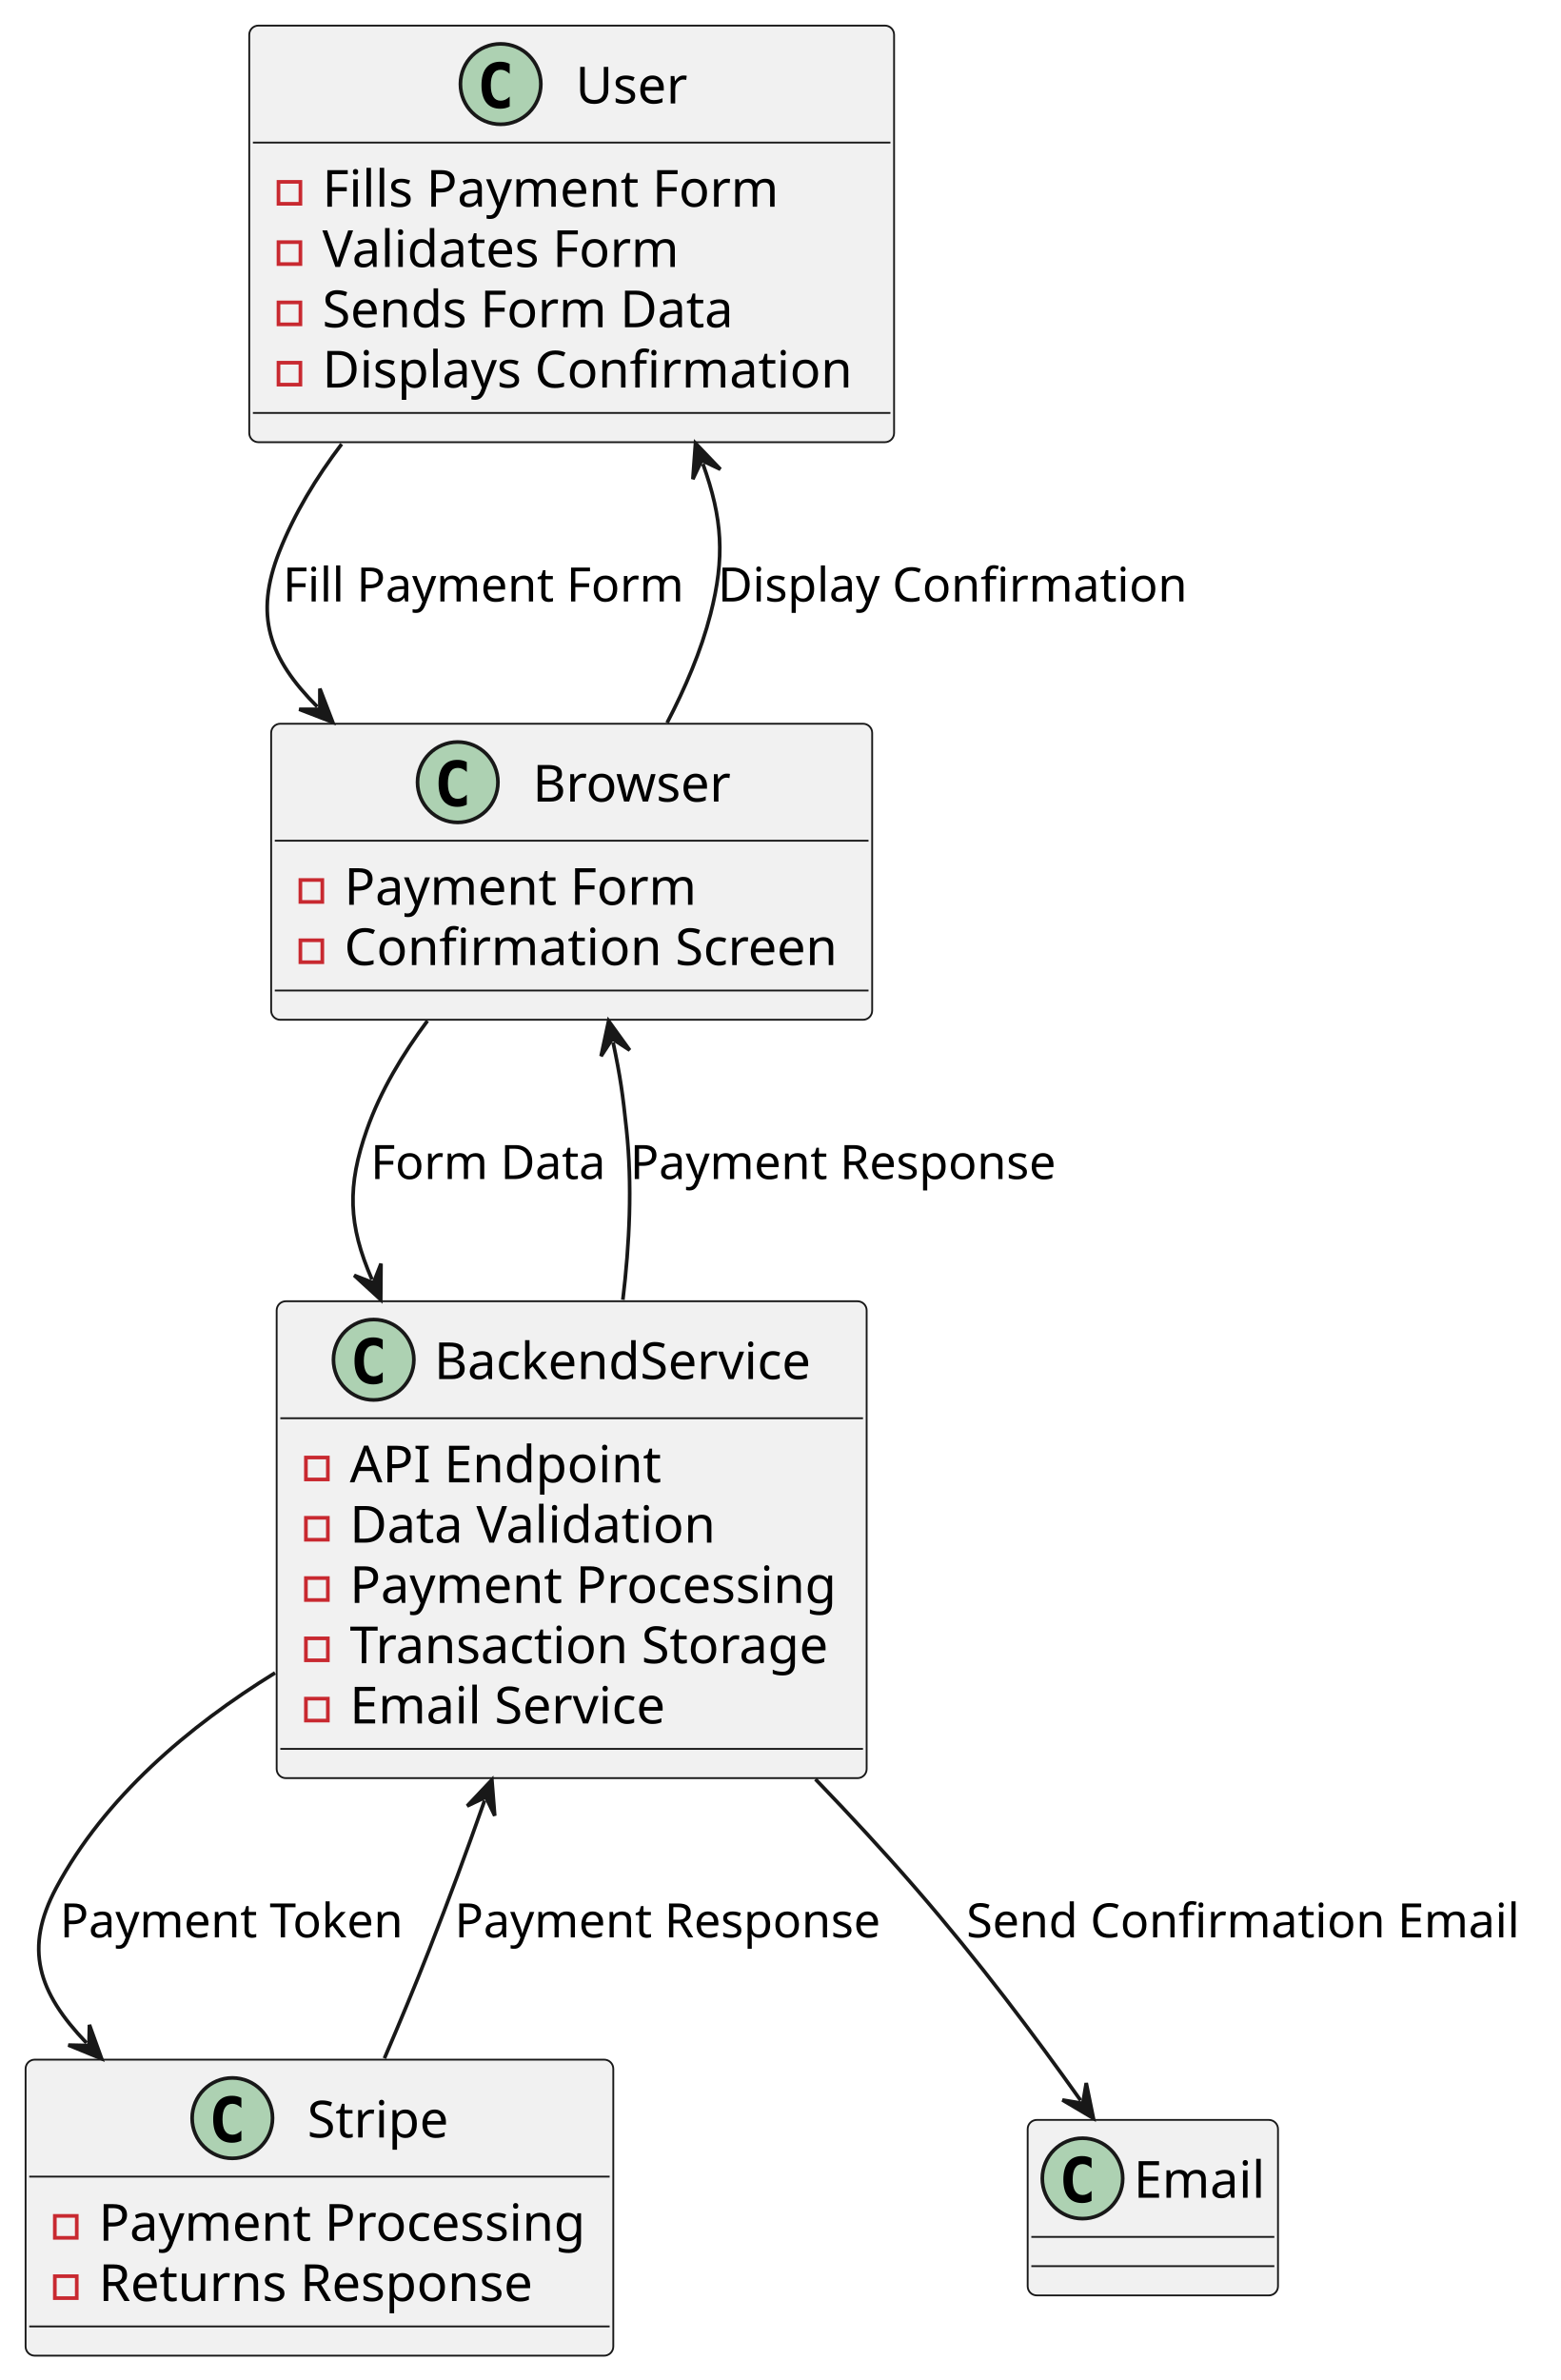
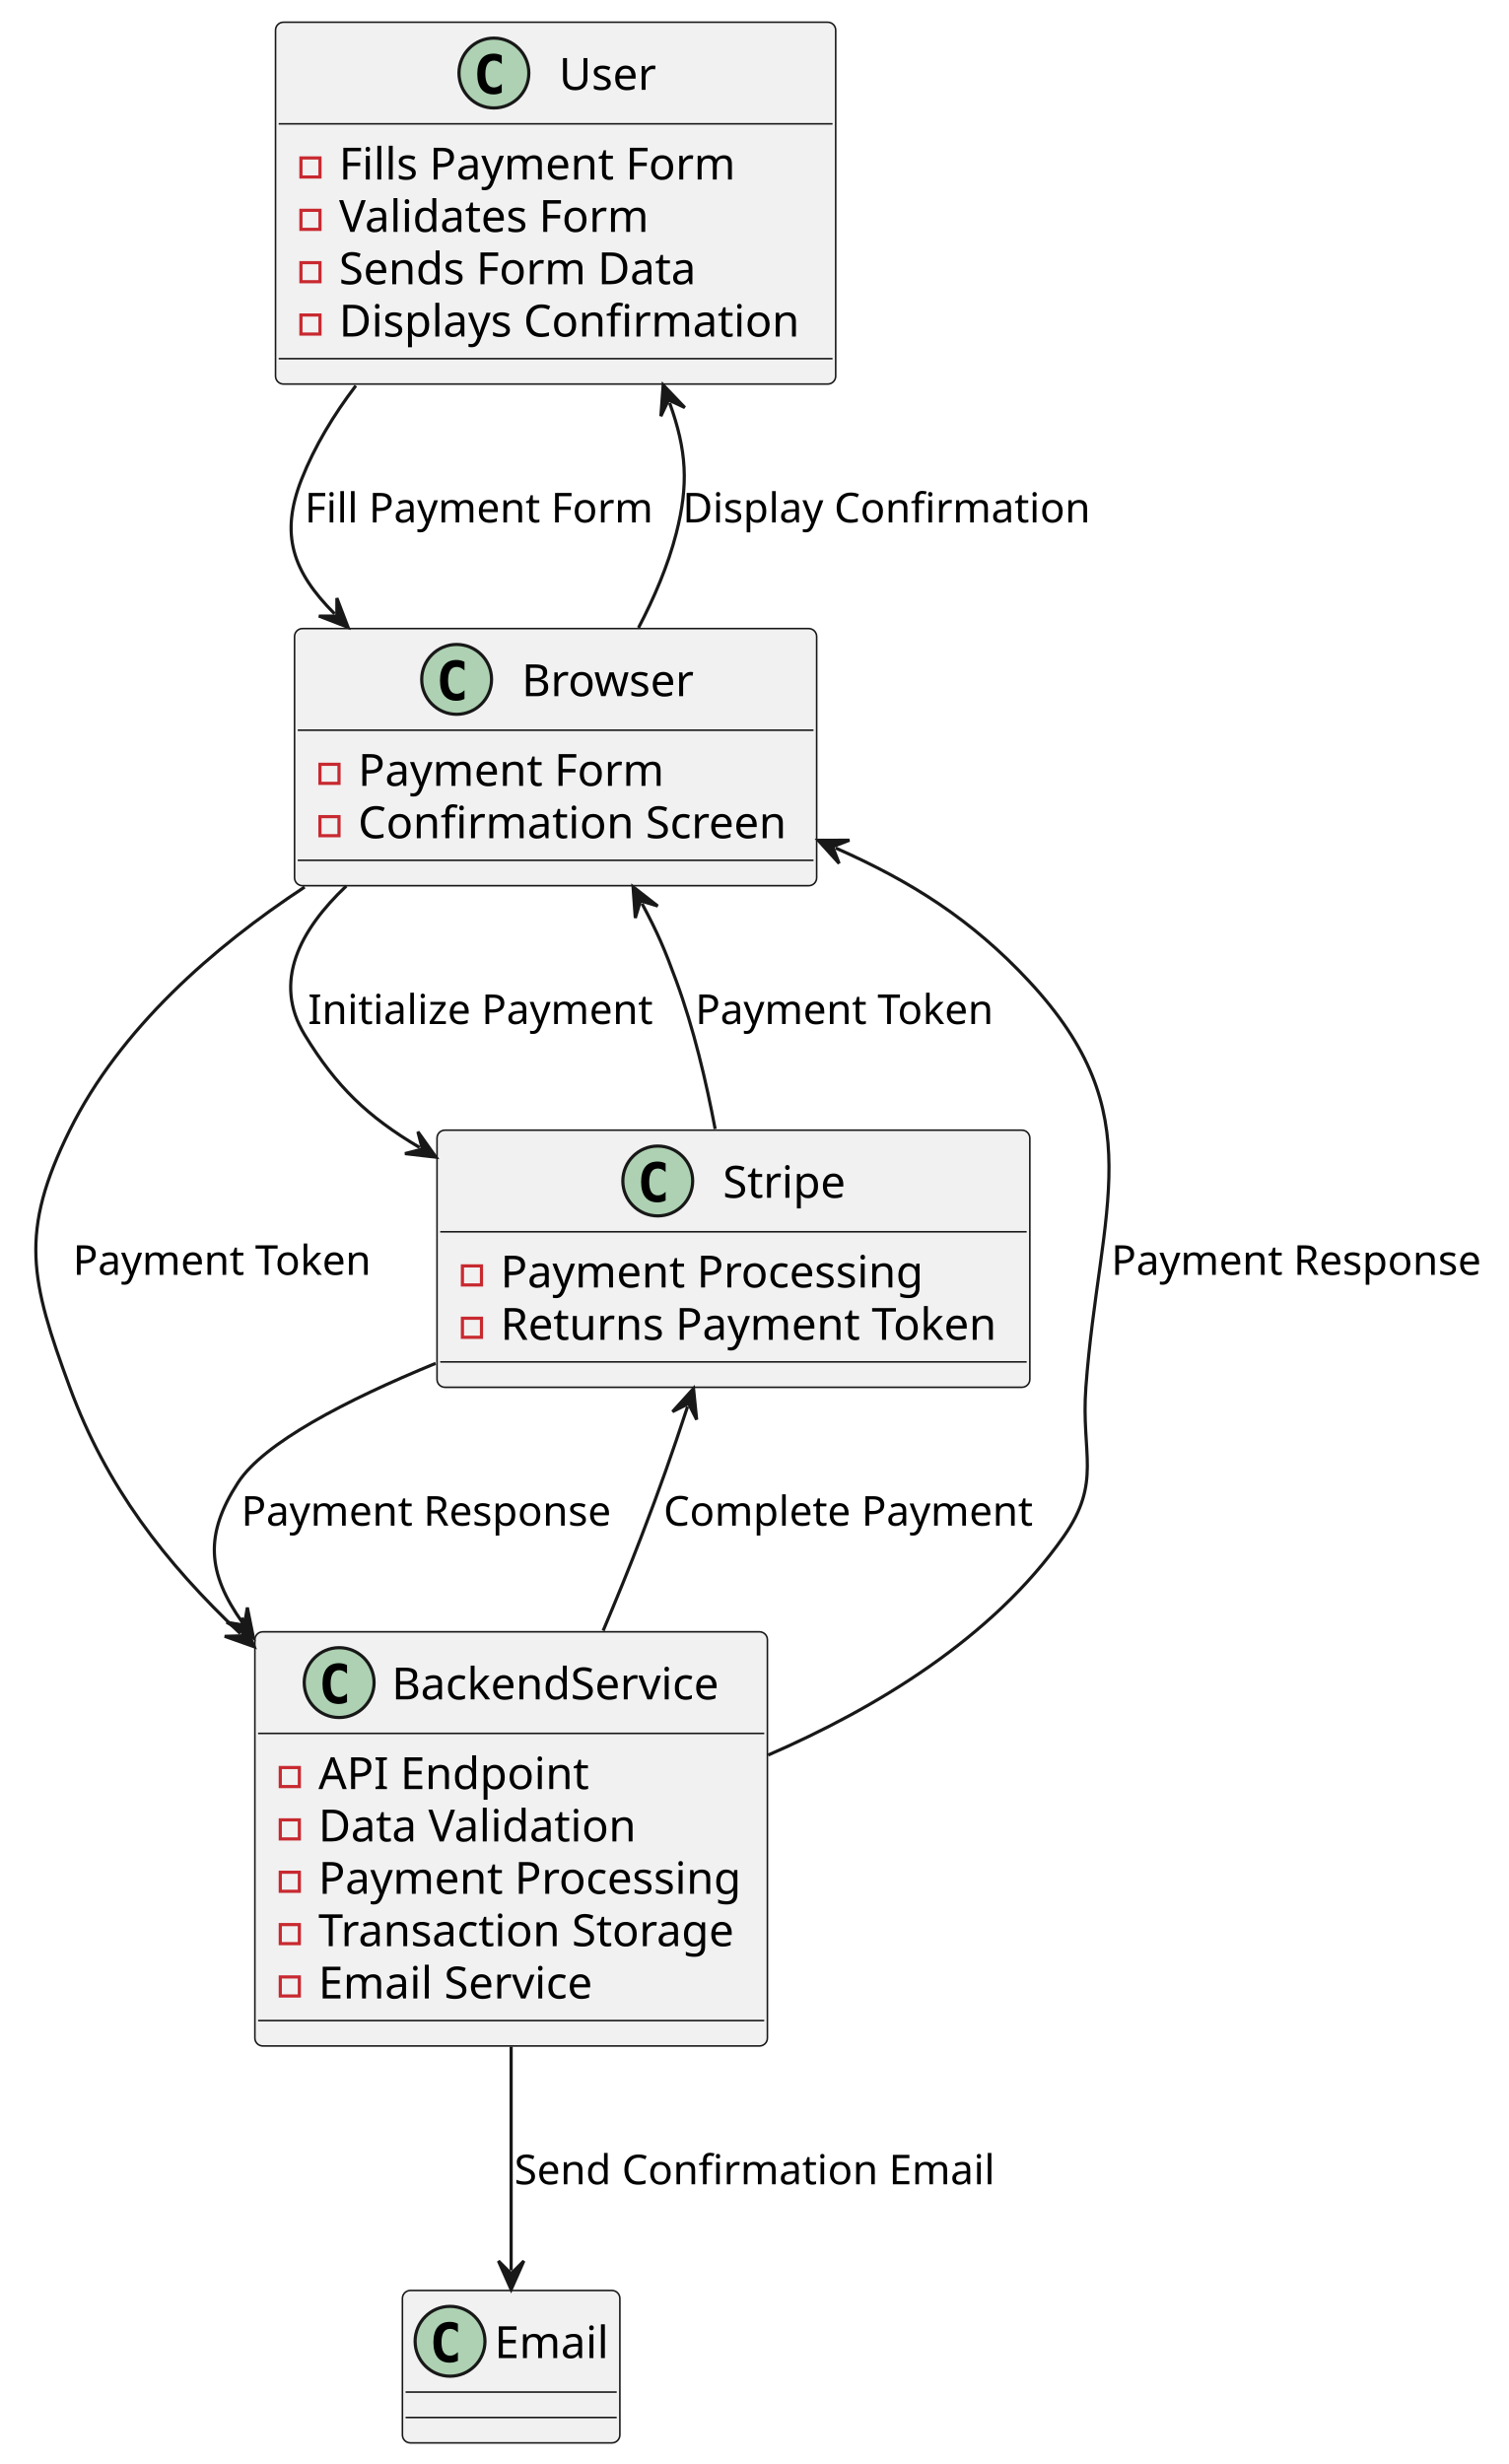
- <svg xmlns="http://www.w3.org/2000/svg" contentStyleType="text/css" height="651px" preserveAspectRatio="none" style="width:427px;height:651px;background:#FFFFFF;" version="1.1" viewBox="0 0 427 651" width="427px" zoomAndPan="magnify">
+ <svg xmlns="http://www.w3.org/2000/svg" contentStyleType="text/css" height="776px" preserveAspectRatio="none" style="width:475px;height:776px;background:#FFFFFF;" version="1.1" viewBox="0 0 475 776" width="475px" zoomAndPan="magnify">
  <defs />
  <g>
    <g id="elem_User">
-       <rect codeLine="4" fill="#F1F1F1" height="113.953" id="User" rx="2.5" ry="2.5" style="stroke:#181818;stroke-width:0.5;" width="176.411" x="68.19" y="7" />
-       <ellipse cx="136.963" cy="23" fill="#ADD1B2" rx="11" ry="11" style="stroke:#181818;stroke-width:1.0;" />
-       <path d="M139.436,29.143 Q138.855,29.442 138.216,29.591 Q137.577,29.741 136.871,29.741 Q134.364,29.741 133.044,28.089 Q131.725,26.437 131.725,23.316 Q131.725,20.186 133.044,18.535 Q134.364,16.883 136.871,16.883 Q137.577,16.883 138.224,17.032 Q138.872,17.182 139.436,17.48 L139.436,20.203 Q138.805,19.622 138.212,19.352 Q137.618,19.082 136.987,19.082 Q135.643,19.082 134.958,20.149 Q134.273,21.216 134.273,23.316 Q134.273,25.408 134.958,26.474 Q135.643,27.541 136.987,27.541 Q137.618,27.541 138.212,27.271 Q138.805,27.002 139.436,26.42 Z " fill="#000000" />
-       <text fill="#000000" font-family="sans-serif" font-size="14" lengthAdjust="spacing" textLength="30.365" x="157.463" y="28.291">User</text>
-       <line style="stroke:#181818;stroke-width:0.5;" x1="69.19" x2="243.601" y1="39" y2="39" />
-       <rect fill="none" height="6" style="stroke:#C82930;stroke-width:1.0;" width="6" x="76.19" y="49.744" />
-       <text fill="#000000" font-family="sans-serif" font-size="14" lengthAdjust="spacing" textLength="128.126" x="88.19" y="56.535">Fills Payment Form</text>
-       <rect fill="none" height="6" style="stroke:#C82930;stroke-width:1.0;" width="6" x="76.19" y="66.232" />
-       <text fill="#000000" font-family="sans-serif" font-size="14" lengthAdjust="spacing" textLength="101.028" x="88.19" y="73.023">Validates Form</text>
-       <rect fill="none" height="6" style="stroke:#C82930;stroke-width:1.0;" width="6" x="76.19" y="82.721" />
-       <text fill="#000000" font-family="sans-serif" font-size="14" lengthAdjust="spacing" textLength="114.926" x="88.19" y="89.512">Sends Form Data</text>
-       <rect fill="none" height="6" style="stroke:#C82930;stroke-width:1.0;" width="6" x="76.19" y="99.209" />
-       <text fill="#000000" font-family="sans-serif" font-size="14" lengthAdjust="spacing" textLength="150.411" x="88.19" y="106">Displays Confirmation</text>
-       <line style="stroke:#181818;stroke-width:0.5;" x1="69.19" x2="243.601" y1="112.953" y2="112.953" />
+       <rect codeLine="4" fill="#F1F1F1" height="113.953" id="User" rx="2.5" ry="2.5" style="stroke:#181818;stroke-width:0.5;" width="176.411" x="86.77" y="7" />
+       <ellipse cx="155.543" cy="23" fill="#ADD1B2" rx="11" ry="11" style="stroke:#181818;stroke-width:1.0;" />
+       <path d="M158.016,29.143 Q157.435,29.442 156.796,29.591 Q156.157,29.741 155.451,29.741 Q152.944,29.741 151.625,28.089 Q150.305,26.437 150.305,23.316 Q150.305,20.186 151.625,18.535 Q152.944,16.883 155.451,16.883 Q156.157,16.883 156.804,17.032 Q157.452,17.182 158.016,17.48 L158.016,20.203 Q157.385,19.622 156.792,19.352 Q156.198,19.082 155.567,19.082 Q154.223,19.082 153.538,20.149 Q152.853,21.216 152.853,23.316 Q152.853,25.408 153.538,26.474 Q154.223,27.541 155.567,27.541 Q156.198,27.541 156.792,27.271 Q157.385,27.002 158.016,26.42 Z " fill="#000000" />
+       <text fill="#000000" font-family="sans-serif" font-size="14" lengthAdjust="spacing" textLength="30.365" x="176.043" y="28.291">User</text>
+       <line style="stroke:#181818;stroke-width:0.5;" x1="87.77" x2="262.181" y1="39" y2="39" />
+       <rect fill="none" height="6" style="stroke:#C82930;stroke-width:1.0;" width="6" x="94.77" y="49.744" />
+       <text fill="#000000" font-family="sans-serif" font-size="14" lengthAdjust="spacing" textLength="128.126" x="106.77" y="56.535">Fills Payment Form</text>
+       <rect fill="none" height="6" style="stroke:#C82930;stroke-width:1.0;" width="6" x="94.77" y="66.232" />
+       <text fill="#000000" font-family="sans-serif" font-size="14" lengthAdjust="spacing" textLength="101.028" x="106.77" y="73.023">Validates Form</text>
+       <rect fill="none" height="6" style="stroke:#C82930;stroke-width:1.0;" width="6" x="94.77" y="82.721" />
+       <text fill="#000000" font-family="sans-serif" font-size="14" lengthAdjust="spacing" textLength="114.926" x="106.77" y="89.512">Sends Form Data</text>
+       <rect fill="none" height="6" style="stroke:#C82930;stroke-width:1.0;" width="6" x="94.77" y="99.209" />
+       <text fill="#000000" font-family="sans-serif" font-size="14" lengthAdjust="spacing" textLength="150.411" x="106.77" y="106">Displays Confirmation</text>
+       <line style="stroke:#181818;stroke-width:0.5;" x1="87.77" x2="262.181" y1="112.953" y2="112.953" />
    </g>
    <g id="elem_Browser">
-       <rect codeLine="11" fill="#F1F1F1" height="80.977" id="Browser" rx="2.5" ry="2.5" style="stroke:#181818;stroke-width:0.5;" width="164.428" x="74.18" y="197.96" />
-       <ellipse cx="125.227" cy="213.96" fill="#ADD1B2" rx="11" ry="11" style="stroke:#181818;stroke-width:1.0;" />
-       <path d="M127.701,220.103 Q127.12,220.402 126.48,220.551 Q125.841,220.701 125.136,220.701 Q122.629,220.701 121.309,219.049 Q119.989,217.397 119.989,214.276 Q119.989,211.147 121.309,209.495 Q122.629,207.843 125.136,207.843 Q125.841,207.843 126.489,207.992 Q127.136,208.142 127.701,208.44 L127.701,211.163 Q127.07,210.582 126.476,210.312 Q125.883,210.042 125.252,210.042 Q123.907,210.042 123.222,211.109 Q122.537,212.176 122.537,214.276 Q122.537,216.368 123.222,217.434 Q123.907,218.501 125.252,218.501 Q125.883,218.501 126.476,218.231 Q127.07,217.962 127.701,217.38 Z " fill="#000000" />
-       <text fill="#000000" font-family="sans-serif" font-size="14" lengthAdjust="spacing" textLength="53.833" x="145.727" y="219.251">Browser</text>
-       <line style="stroke:#181818;stroke-width:0.5;" x1="75.18" x2="237.608" y1="229.96" y2="229.96" />
-       <rect fill="none" height="6" style="stroke:#C82930;stroke-width:1.0;" width="6" x="82.18" y="240.704" />
-       <text fill="#000000" font-family="sans-serif" font-size="14" lengthAdjust="spacing" textLength="96.913" x="94.18" y="247.495">Payment Form</text>
-       <rect fill="none" height="6" style="stroke:#C82930;stroke-width:1.0;" width="6" x="82.18" y="257.192" />
-       <text fill="#000000" font-family="sans-serif" font-size="14" lengthAdjust="spacing" textLength="138.428" x="94.18" y="263.983">Confirmation Screen</text>
-       <line style="stroke:#181818;stroke-width:0.5;" x1="75.18" x2="237.608" y1="270.937" y2="270.937" />
+       <rect codeLine="11" fill="#F1F1F1" height="80.977" id="Browser" rx="2.5" ry="2.5" style="stroke:#181818;stroke-width:0.5;" width="164.428" x="92.76" y="197.96" />
+       <ellipse cx="143.807" cy="213.96" fill="#ADD1B2" rx="11" ry="11" style="stroke:#181818;stroke-width:1.0;" />
+       <path d="M146.28,220.103 Q145.7,220.402 145.06,220.551 Q144.421,220.701 143.716,220.701 Q141.209,220.701 139.889,219.049 Q138.569,217.397 138.569,214.276 Q138.569,211.147 139.889,209.495 Q141.209,207.843 143.716,207.843 Q144.421,207.843 145.069,207.992 Q145.716,208.142 146.28,208.44 L146.28,211.163 Q145.65,210.582 145.056,210.312 Q144.463,210.042 143.832,210.042 Q142.487,210.042 141.802,211.109 Q141.117,212.176 141.117,214.276 Q141.117,216.368 141.802,217.434 Q142.487,218.501 143.832,218.501 Q144.463,218.501 145.056,218.231 Q145.65,217.962 146.28,217.38 Z " fill="#000000" />
+       <text fill="#000000" font-family="sans-serif" font-size="14" lengthAdjust="spacing" textLength="53.833" x="164.307" y="219.251">Browser</text>
+       <line style="stroke:#181818;stroke-width:0.5;" x1="93.76" x2="256.188" y1="229.96" y2="229.96" />
+       <rect fill="none" height="6" style="stroke:#C82930;stroke-width:1.0;" width="6" x="100.76" y="240.704" />
+       <text fill="#000000" font-family="sans-serif" font-size="14" lengthAdjust="spacing" textLength="96.913" x="112.76" y="247.495">Payment Form</text>
+       <rect fill="none" height="6" style="stroke:#C82930;stroke-width:1.0;" width="6" x="100.76" y="257.192" />
+       <text fill="#000000" font-family="sans-serif" font-size="14" lengthAdjust="spacing" textLength="138.428" x="112.76" y="263.983">Confirmation Screen</text>
+       <line style="stroke:#181818;stroke-width:0.5;" x1="93.76" x2="256.188" y1="270.937" y2="270.937" />
    </g>
    <g id="elem_BackendService">
-       <rect codeLine="16" fill="#F1F1F1" height="130.441" id="BackendService" rx="2.5" ry="2.5" style="stroke:#181818;stroke-width:0.5;" width="161.406" x="75.69" y="355.93" />
-       <ellipse cx="102.227" cy="371.93" fill="#ADD1B2" rx="11" ry="11" style="stroke:#181818;stroke-width:1.0;" />
-       <path d="M104.7,378.073 Q104.119,378.372 103.48,378.521 Q102.84,378.671 102.135,378.671 Q99.628,378.671 98.308,377.019 Q96.988,375.367 96.988,372.246 Q96.988,369.116 98.308,367.465 Q99.628,365.813 102.135,365.813 Q102.84,365.813 103.488,365.962 Q104.135,366.112 104.7,366.411 L104.7,369.133 Q104.069,368.552 103.475,368.282 Q102.882,368.012 102.251,368.012 Q100.906,368.012 100.221,369.079 Q99.537,370.146 99.537,372.246 Q99.537,374.338 100.221,375.404 Q100.906,376.471 102.251,376.471 Q102.882,376.471 103.475,376.201 Q104.069,375.932 104.7,375.35 Z " fill="#000000" />
-       <text fill="#000000" font-family="sans-serif" font-size="14" lengthAdjust="spacing" textLength="103.769" x="118.79" y="377.221">BackendService</text>
-       <line style="stroke:#181818;stroke-width:0.5;" x1="76.69" x2="236.096" y1="387.93" y2="387.93" />
-       <rect fill="none" height="6" style="stroke:#C82930;stroke-width:1.0;" width="6" x="83.69" y="398.674" />
-       <text fill="#000000" font-family="sans-serif" font-size="14" lengthAdjust="spacing" textLength="86.331" x="95.69" y="405.465">API Endpoint</text>
-       <rect fill="none" height="6" style="stroke:#C82930;stroke-width:1.0;" width="6" x="83.69" y="415.162" />
-       <text fill="#000000" font-family="sans-serif" font-size="14" lengthAdjust="spacing" textLength="103.708" x="95.69" y="421.953">Data Validation</text>
-       <rect fill="none" height="6" style="stroke:#C82930;stroke-width:1.0;" width="6" x="83.69" y="431.651" />
-       <text fill="#000000" font-family="sans-serif" font-size="14" lengthAdjust="spacing" textLength="134.784" x="95.69" y="438.442">Payment Processing</text>
-       <rect fill="none" height="6" style="stroke:#C82930;stroke-width:1.0;" width="6" x="83.69" y="448.139" />
-       <text fill="#000000" font-family="sans-serif" font-size="14" lengthAdjust="spacing" textLength="135.406" x="95.69" y="454.93">Transaction Storage</text>
-       <rect fill="none" height="6" style="stroke:#C82930;stroke-width:1.0;" width="6" x="83.69" y="464.627" />
-       <text fill="#000000" font-family="sans-serif" font-size="14" lengthAdjust="spacing" textLength="88.245" x="95.69" y="471.418">Email Service</text>
-       <line style="stroke:#181818;stroke-width:0.5;" x1="76.69" x2="236.096" y1="478.371" y2="478.371" />
+       <rect codeLine="16" fill="#F1F1F1" height="130.441" id="BackendService" rx="2.5" ry="2.5" style="stroke:#181818;stroke-width:0.5;" width="161.406" x="80.27" y="513.91" />
+       <ellipse cx="106.806" cy="529.91" fill="#ADD1B2" rx="11" ry="11" style="stroke:#181818;stroke-width:1.0;" />
+       <path d="M109.28,536.053 Q108.699,536.352 108.059,536.501 Q107.42,536.651 106.715,536.651 Q104.208,536.651 102.888,534.999 Q101.568,533.347 101.568,530.226 Q101.568,527.096 102.888,525.445 Q104.208,523.793 106.715,523.793 Q107.42,523.793 108.068,523.942 Q108.715,524.092 109.28,524.39 L109.28,527.113 Q108.649,526.532 108.055,526.262 Q107.462,525.992 106.831,525.992 Q105.486,525.992 104.801,527.059 Q104.117,528.126 104.117,530.226 Q104.117,532.318 104.801,533.384 Q105.486,534.451 106.831,534.451 Q107.462,534.451 108.055,534.181 Q108.649,533.912 109.28,533.33 Z " fill="#000000" />
+       <text fill="#000000" font-family="sans-serif" font-size="14" lengthAdjust="spacing" textLength="103.769" x="123.37" y="535.201">BackendService</text>
+       <line style="stroke:#181818;stroke-width:0.5;" x1="81.27" x2="240.676" y1="545.91" y2="545.91" />
+       <rect fill="none" height="6" style="stroke:#C82930;stroke-width:1.0;" width="6" x="88.27" y="556.654" />
+       <text fill="#000000" font-family="sans-serif" font-size="14" lengthAdjust="spacing" textLength="86.331" x="100.27" y="563.445">API Endpoint</text>
+       <rect fill="none" height="6" style="stroke:#C82930;stroke-width:1.0;" width="6" x="88.27" y="573.142" />
+       <text fill="#000000" font-family="sans-serif" font-size="14" lengthAdjust="spacing" textLength="103.708" x="100.27" y="579.933">Data Validation</text>
+       <rect fill="none" height="6" style="stroke:#C82930;stroke-width:1.0;" width="6" x="88.27" y="589.631" />
+       <text fill="#000000" font-family="sans-serif" font-size="14" lengthAdjust="spacing" textLength="134.784" x="100.27" y="596.422">Payment Processing</text>
+       <rect fill="none" height="6" style="stroke:#C82930;stroke-width:1.0;" width="6" x="88.27" y="606.119" />
+       <text fill="#000000" font-family="sans-serif" font-size="14" lengthAdjust="spacing" textLength="135.406" x="100.27" y="612.91">Transaction Storage</text>
+       <rect fill="none" height="6" style="stroke:#C82930;stroke-width:1.0;" width="6" x="88.27" y="622.607" />
+       <text fill="#000000" font-family="sans-serif" font-size="14" lengthAdjust="spacing" textLength="88.245" x="100.27" y="629.398">Email Service</text>
+       <line style="stroke:#181818;stroke-width:0.5;" x1="81.27" x2="240.676" y1="636.351" y2="636.351" />
    </g>
    <g id="elem_Stripe">
-       <rect codeLine="24" fill="#F1F1F1" height="80.977" id="Stripe" rx="2.5" ry="2.5" style="stroke:#181818;stroke-width:0.5;" width="160.784" x="7" y="563.37" />
-       <ellipse cx="63.56" cy="579.37" fill="#ADD1B2" rx="11" ry="11" style="stroke:#181818;stroke-width:1.0;" />
-       <path d="M66.034,585.513 Q65.453,585.812 64.814,585.961 Q64.174,586.111 63.469,586.111 Q60.962,586.111 59.642,584.459 Q58.322,582.807 58.322,579.686 Q58.322,576.557 59.642,574.905 Q60.962,573.253 63.469,573.253 Q64.174,573.253 64.822,573.402 Q65.469,573.552 66.034,573.851 L66.034,576.573 Q65.403,575.992 64.809,575.722 Q64.216,575.452 63.585,575.452 Q62.24,575.452 61.555,576.519 Q60.871,577.586 60.871,579.686 Q60.871,581.778 61.555,582.844 Q62.24,583.911 63.585,583.911 Q64.216,583.911 64.809,583.641 Q65.403,583.371 66.034,582.79 Z " fill="#000000" />
-       <text fill="#000000" font-family="sans-serif" font-size="14" lengthAdjust="spacing" textLength="39.163" x="84.061" y="584.661">Stripe</text>
-       <line style="stroke:#181818;stroke-width:0.5;" x1="8" x2="166.784" y1="595.37" y2="595.37" />
-       <rect fill="none" height="6" style="stroke:#C82930;stroke-width:1.0;" width="6" x="15" y="606.114" />
-       <text fill="#000000" font-family="sans-serif" font-size="14" lengthAdjust="spacing" textLength="134.784" x="27" y="612.905">Payment Processing</text>
-       <rect fill="none" height="6" style="stroke:#C82930;stroke-width:1.0;" width="6" x="15" y="622.602" />
-       <text fill="#000000" font-family="sans-serif" font-size="14" lengthAdjust="spacing" textLength="121.386" x="27" y="629.393">Returns Response</text>
-       <line style="stroke:#181818;stroke-width:0.5;" x1="8" x2="166.784" y1="636.347" y2="636.347" />
+       <rect codeLine="24" fill="#F1F1F1" height="80.977" id="Stripe" rx="2.5" ry="2.5" style="stroke:#181818;stroke-width:0.5;" width="186.692" x="137.63" y="355.93" />
+       <ellipse cx="207.145" cy="371.93" fill="#ADD1B2" rx="11" ry="11" style="stroke:#181818;stroke-width:1.0;" />
+       <path d="M209.618,378.073 Q209.037,378.372 208.398,378.521 Q207.758,378.671 207.053,378.671 Q204.546,378.671 203.226,377.019 Q201.906,375.367 201.906,372.246 Q201.906,369.116 203.226,367.465 Q204.546,365.813 207.053,365.813 Q207.758,365.813 208.406,365.962 Q209.053,366.112 209.618,366.411 L209.618,369.133 Q208.987,368.552 208.393,368.282 Q207.8,368.012 207.169,368.012 Q205.824,368.012 205.139,369.079 Q204.455,370.146 204.455,372.246 Q204.455,374.338 205.139,375.404 Q205.824,376.471 207.169,376.471 Q207.8,376.471 208.393,376.201 Q208.987,375.932 209.618,375.35 Z " fill="#000000" />
+       <text fill="#000000" font-family="sans-serif" font-size="14" lengthAdjust="spacing" textLength="39.163" x="227.645" y="377.221">Stripe</text>
+       <line style="stroke:#181818;stroke-width:0.5;" x1="138.63" x2="323.322" y1="387.93" y2="387.93" />
+       <rect fill="none" height="6" style="stroke:#C82930;stroke-width:1.0;" width="6" x="145.63" y="398.674" />
+       <text fill="#000000" font-family="sans-serif" font-size="14" lengthAdjust="spacing" textLength="134.784" x="157.63" y="405.465">Payment Processing</text>
+       <rect fill="none" height="6" style="stroke:#C82930;stroke-width:1.0;" width="6" x="145.63" y="415.162" />
+       <text fill="#000000" font-family="sans-serif" font-size="14" lengthAdjust="spacing" textLength="160.692" x="157.63" y="421.953">Returns Payment Token</text>
+       <line style="stroke:#181818;stroke-width:0.5;" x1="138.63" x2="323.322" y1="428.907" y2="428.907" />
    </g>
    <g id="elem_Email">
-       <rect fill="#F1F1F1" height="48" id="Email" rx="2.5" ry="2.5" style="stroke:#181818;stroke-width:0.5;" width="68.483" x="281.15" y="579.86" />
-       <ellipse cx="296.15" cy="595.86" fill="#ADD1B2" rx="11" ry="11" style="stroke:#181818;stroke-width:1.0;" />
-       <path d="M298.623,602.003 Q298.042,602.302 297.403,602.451 Q296.764,602.601 296.058,602.601 Q293.551,602.601 292.231,600.949 Q290.912,599.297 290.912,596.176 Q290.912,593.047 292.231,591.395 Q293.551,589.743 296.058,589.743 Q296.764,589.743 297.411,589.892 Q298.059,590.042 298.623,590.341 L298.623,593.063 Q297.992,592.482 297.399,592.212 Q296.805,591.942 296.174,591.942 Q294.83,591.942 294.145,593.009 Q293.46,594.076 293.46,596.176 Q293.46,598.268 294.145,599.334 Q294.83,600.401 296.174,600.401 Q296.805,600.401 297.399,600.131 Q297.992,599.861 298.623,599.28 Z " fill="#000000" />
-       <text fill="#000000" font-family="sans-serif" font-size="14" lengthAdjust="spacing" textLength="36.483" x="310.15" y="601.151">Email</text>
-       <line style="stroke:#181818;stroke-width:0.5;" x1="282.15" x2="348.633" y1="611.86" y2="611.86" />
-       <line style="stroke:#181818;stroke-width:0.5;" x1="282.15" x2="348.633" y1="619.86" y2="619.86" />
+       <rect fill="#F1F1F1" height="48" id="Email" rx="2.5" ry="2.5" style="stroke:#181818;stroke-width:0.5;" width="68.483" x="126.73" y="721.35" />
+       <ellipse cx="141.73" cy="737.35" fill="#ADD1B2" rx="11" ry="11" style="stroke:#181818;stroke-width:1.0;" />
+       <path d="M144.203,743.493 Q143.622,743.792 142.983,743.941 Q142.344,744.091 141.638,744.091 Q139.131,744.091 137.811,742.439 Q136.492,740.787 136.492,737.666 Q136.492,734.537 137.811,732.885 Q139.131,731.233 141.638,731.233 Q142.344,731.233 142.991,731.382 Q143.639,731.532 144.203,731.831 L144.203,734.553 Q143.572,733.972 142.979,733.702 Q142.385,733.433 141.754,733.433 Q140.41,733.433 139.725,734.499 Q139.04,735.566 139.04,737.666 Q139.04,739.758 139.725,740.824 Q140.41,741.891 141.754,741.891 Q142.385,741.891 142.979,741.621 Q143.572,741.351 144.203,740.77 Z " fill="#000000" />
+       <text fill="#000000" font-family="sans-serif" font-size="14" lengthAdjust="spacing" textLength="36.483" x="155.73" y="742.641">Email</text>
+       <line style="stroke:#181818;stroke-width:0.5;" x1="127.73" x2="194.213" y1="753.35" y2="753.35" />
+       <line style="stroke:#181818;stroke-width:0.5;" x1="127.73" x2="194.213" y1="761.35" y2="761.35" />
    </g>
    <g id="link_User_Browser">
-       <path codeLine="29" d="M93.47,121.46 C86.53,130.6 80.5,140.52 76.39,150.96 C69.58,168.28 73.482,179.963 86.802,193.313 " fill="none" id="User-to-Browser" style="stroke:#181818;stroke-width:1.0;" />
-       <polygon fill="#181818" points="91.04,197.56,87.515,188.364,87.508,194.02,81.852,194.014,91.04,197.56" style="stroke:#181818;stroke-width:1.0;" />
-       <text fill="#000000" font-family="sans-serif" font-size="13" lengthAdjust="spacing" textLength="112.347" x="77.39" y="164.528">Fill Payment Form</text>
+       <path codeLine="29" d="M112.06,121.46 C105.11,130.6 99.08,140.52 94.97,150.96 C88.16,168.28 92.062,179.963 105.382,193.313 " fill="none" id="User-to-Browser" style="stroke:#181818;stroke-width:1.0;" />
+       <polygon fill="#181818" points="109.62,197.56,106.095,188.364,106.088,194.02,100.432,194.014,109.62,197.56" style="stroke:#181818;stroke-width:1.0;" />
+       <text fill="#000000" font-family="sans-serif" font-size="13" lengthAdjust="spacing" textLength="112.347" x="95.97" y="164.528">Fill Payment Form</text>
    </g>
    <g id="link_Browser_User">
-       <path codeLine="34" d="M182.5,197.71 C187.4,188.32 191.8,178.08 194.39,167.96 C198.33,152.54 197.691,141.866 192.301,126.886 " fill="none" id="Browser-to-User" style="stroke:#181818;stroke-width:1.0;" />
-       <polygon fill="#181818" points="190.27,121.24,189.553,131.063,191.963,125.945,197.081,128.354,190.27,121.24" style="stroke:#181818;stroke-width:1.0;" />
-       <text fill="#000000" font-family="sans-serif" font-size="13" lengthAdjust="spacing" textLength="133.041" x="196.39" y="164.528">Display Confirmation</text>
+       <path codeLine="36" d="M201.08,197.71 C205.99,188.32 210.39,178.08 212.97,167.96 C216.91,152.54 216.271,141.866 210.881,126.886 " fill="none" id="Browser-to-User" style="stroke:#181818;stroke-width:1.0;" />
+       <polygon fill="#181818" points="208.85,121.24,208.133,131.063,210.543,125.945,215.661,128.354,208.85,121.24" style="stroke:#181818;stroke-width:1.0;" />
+       <text fill="#000000" font-family="sans-serif" font-size="13" lengthAdjust="spacing" textLength="133.041" x="214.97" y="164.528">Display Confirmation</text>
+     </g>
+     <g id="link_Browser_Stripe">
+       <path codeLine="30" d="M109.06,279.03 C94.38,292.94 85.81,309.27 95.97,325.93 C105.86,342.13 115.694,351.669 132.154,361.389 " fill="none" id="Browser-to-Stripe" style="stroke:#181818;stroke-width:1.0;" />
+       <polygon fill="#181818" points="137.32,364.44,131.604,356.419,133.015,361.898,127.536,363.308,137.32,364.44" style="stroke:#181818;stroke-width:1.0;" />
+       <text fill="#000000" font-family="sans-serif" font-size="13" lengthAdjust="spacing" textLength="111.16" x="96.97" y="322.498">Initialize Payment</text>
+     </g>
+     <g id="link_Stripe_Browser">
+       <path codeLine="31" d="M225.22,355.55 C222.41,340.65 218.43,323.76 212.97,308.93 C209.32,299 207.248,294.042 202.188,284.572 " fill="none" id="Stripe-to-Browser" style="stroke:#181818;stroke-width:1.0;" />
+       <polygon fill="#181818" points="199.36,279.28,200.073,289.103,201.716,283.69,207.129,285.333,199.36,279.28" style="stroke:#181818;stroke-width:1.0;" />
+       <text fill="#000000" font-family="sans-serif" font-size="13" lengthAdjust="spacing" textLength="96.694" x="218.97" y="322.498">Payment Token</text>
    </g>
    <g id="link_Browser_BackendService">
-       <path codeLine="30" d="M116.94,279.23 C110.16,288.31 104.1,298.41 100.39,308.93 C94.93,324.43 95.246,335.019 101.766,349.998 " fill="none" id="Browser-to-BackendService" style="stroke:#181818;stroke-width:1.0;" />
-       <polygon fill="#181818" points="104.16,355.5,104.236,345.651,102.165,350.915,96.901,348.844,104.16,355.5" style="stroke:#181818;stroke-width:1.0;" />
-       <text fill="#000000" font-family="sans-serif" font-size="13" lengthAdjust="spacing" textLength="65.482" x="101.39" y="322.498">Form Data</text>
+       <path codeLine="32" d="M95.93,279.36 C67.16,298.32 37.83,323.92 21.97,355.93 C6,388.18 9.55,403.13 21.97,436.91 C33.5,468.23 51.881,491.967 75.691,514.487 " fill="none" id="Browser-to-BackendService" style="stroke:#181818;stroke-width:1.0;" />
+       <polygon fill="#181818" points="80.05,518.61,76.26,509.52,76.417,515.174,70.763,515.332,80.05,518.61" style="stroke:#181818;stroke-width:1.0;" />
+       <text fill="#000000" font-family="sans-serif" font-size="13" lengthAdjust="spacing" textLength="96.694" x="22.97" y="401.488">Payment Token</text>
    </g>
    <g id="link_BackendService_Browser">
-       <path codeLine="33" d="M170.4,355.53 C172.24,340.27 173,324.04 171.39,308.93 C170.36,299.24 169.765,294.781 167.735,285.132 " fill="none" id="BackendService-to-Browser" style="stroke:#181818;stroke-width:1.0;" />
-       <polygon fill="#181818" points="166.5,279.26,164.438,288.891,167.529,284.153,172.267,287.244,166.5,279.26" style="stroke:#181818;stroke-width:1.0;" />
-       <text fill="#000000" font-family="sans-serif" font-size="13" lengthAdjust="spacing" textLength="117.774" x="172.39" y="322.498">Payment Response</text>
+       <path codeLine="35" d="M241.9,552.73 C275.86,537.98 312.6,515.84 334.97,483.91 C347.09,466.61 340.41,457.97 341.97,436.91 C346.22,379.63 363.13,350.96 323.97,308.93 C305.98,289.62 287.017,277.617 263.137,267.057 " fill="none" id="BackendService-to-Browser" style="stroke:#181818;stroke-width:1.0;" />
+       <polygon fill="#181818" points="257.65,264.63,264.263,271.928,262.223,266.652,267.499,264.612,257.65,264.63" style="stroke:#181818;stroke-width:1.0;" />
+       <text fill="#000000" font-family="sans-serif" font-size="13" lengthAdjust="spacing" textLength="117.774" x="349.97" y="401.488">Payment Response</text>
    </g>
    <g id="link_BackendService_Stripe">
-       <path codeLine="31" d="M75.25,457.58 C51.63,472.17 28.65,491.58 15.39,516.37 C6.55,532.91 10.317,544.88 23.657,558.79 " fill="none" id="BackendService-to-Stripe" style="stroke:#181818;stroke-width:1.0;" />
-       <polygon fill="#181818" points="27.81,563.12,24.468,553.856,24.349,559.511,18.694,559.393,27.81,563.12" style="stroke:#181818;stroke-width:1.0;" />
-       <text fill="#000000" font-family="sans-serif" font-size="13" lengthAdjust="spacing" textLength="96.694" x="16.39" y="529.938">Payment Token</text>
+       <path codeLine="33" d="M189.95,513.56 C194.13,503.68 198.26,493.57 201.97,483.91 C207.77,468.83 211.672,457.739 216.532,442.989 " fill="none" id="BackendService-to-Stripe" style="stroke:#181818;stroke-width:1.0;" />
+       <polygon fill="#181818" points="218.41,437.29,211.794,444.586,216.845,442.039,219.393,447.09,218.41,437.29" style="stroke:#181818;stroke-width:1.0;" />
+       <text fill="#000000" font-family="sans-serif" font-size="13" lengthAdjust="spacing" textLength="117.984" x="208.97" y="480.478">Complete Payment</text>
    </g>
    <g id="link_Stripe_BackendService">
-       <path codeLine="32" d="M105.17,563.01 C109.31,553.36 113.61,543.04 117.39,533.37 C123.24,518.41 127.163,507.828 132.573,492.498 " fill="none" id="Stripe-to-BackendService" style="stroke:#181818;stroke-width:1.0;" />
-       <polygon fill="#181818" points="134.57,486.84,127.803,493.996,132.906,491.555,135.347,496.658,134.57,486.84" style="stroke:#181818;stroke-width:1.0;" />
-       <text fill="#000000" font-family="sans-serif" font-size="13" lengthAdjust="spacing" textLength="117.774" x="124.39" y="529.938">Payment Response</text>
+       <path codeLine="34" d="M137.2,429.36 C108.87,441.02 83.09,454.41 74.97,466.91 C64.34,483.29 65.279,495.396 76.37,511.036 " fill="none" id="Stripe-to-BackendService" style="stroke:#181818;stroke-width:1.0;" />
+       <polygon fill="#181818" points="79.84,515.93,77.897,506.275,76.948,511.851,71.371,510.902,79.84,515.93" style="stroke:#181818;stroke-width:1.0;" />
+       <text fill="#000000" font-family="sans-serif" font-size="13" lengthAdjust="spacing" textLength="117.774" x="75.97" y="480.478">Payment Response</text>
    </g>
    <g id="link_BackendService_Email">
-       <path codeLine="35" d="M223.09,486.66 C232.48,496.41 241.84,506.51 250.39,516.37 C268.11,536.81 282.981,556.732 295.651,574.532 " fill="none" id="BackendService-to-Email" style="stroke:#181818;stroke-width:1.0;" />
-       <polygon fill="#181818" points="299.13,579.42,297.17,569.768,296.231,575.346,290.652,574.407,299.13,579.42" style="stroke:#181818;stroke-width:1.0;" />
-       <text fill="#000000" font-family="sans-serif" font-size="13" lengthAdjust="spacing" textLength="155.492" x="264.39" y="529.938">Send Confirmation Email</text>
+       <path codeLine="37" d="M160.97,644.56 C160.97,671.52 160.97,695.15 160.97,715.06 " fill="none" id="BackendService-to-Email" style="stroke:#181818;stroke-width:1.0;" />
+       <polygon fill="#181818" points="160.97,721.06,164.97,712.06,160.97,716.06,156.97,712.06,160.97,721.06" style="stroke:#181818;stroke-width:1.0;" />
+       <text fill="#000000" font-family="sans-serif" font-size="13" lengthAdjust="spacing" textLength="155.492" x="161.97" y="687.918">Send Confirmation Email</text>
    </g>
  </g>
</svg>
